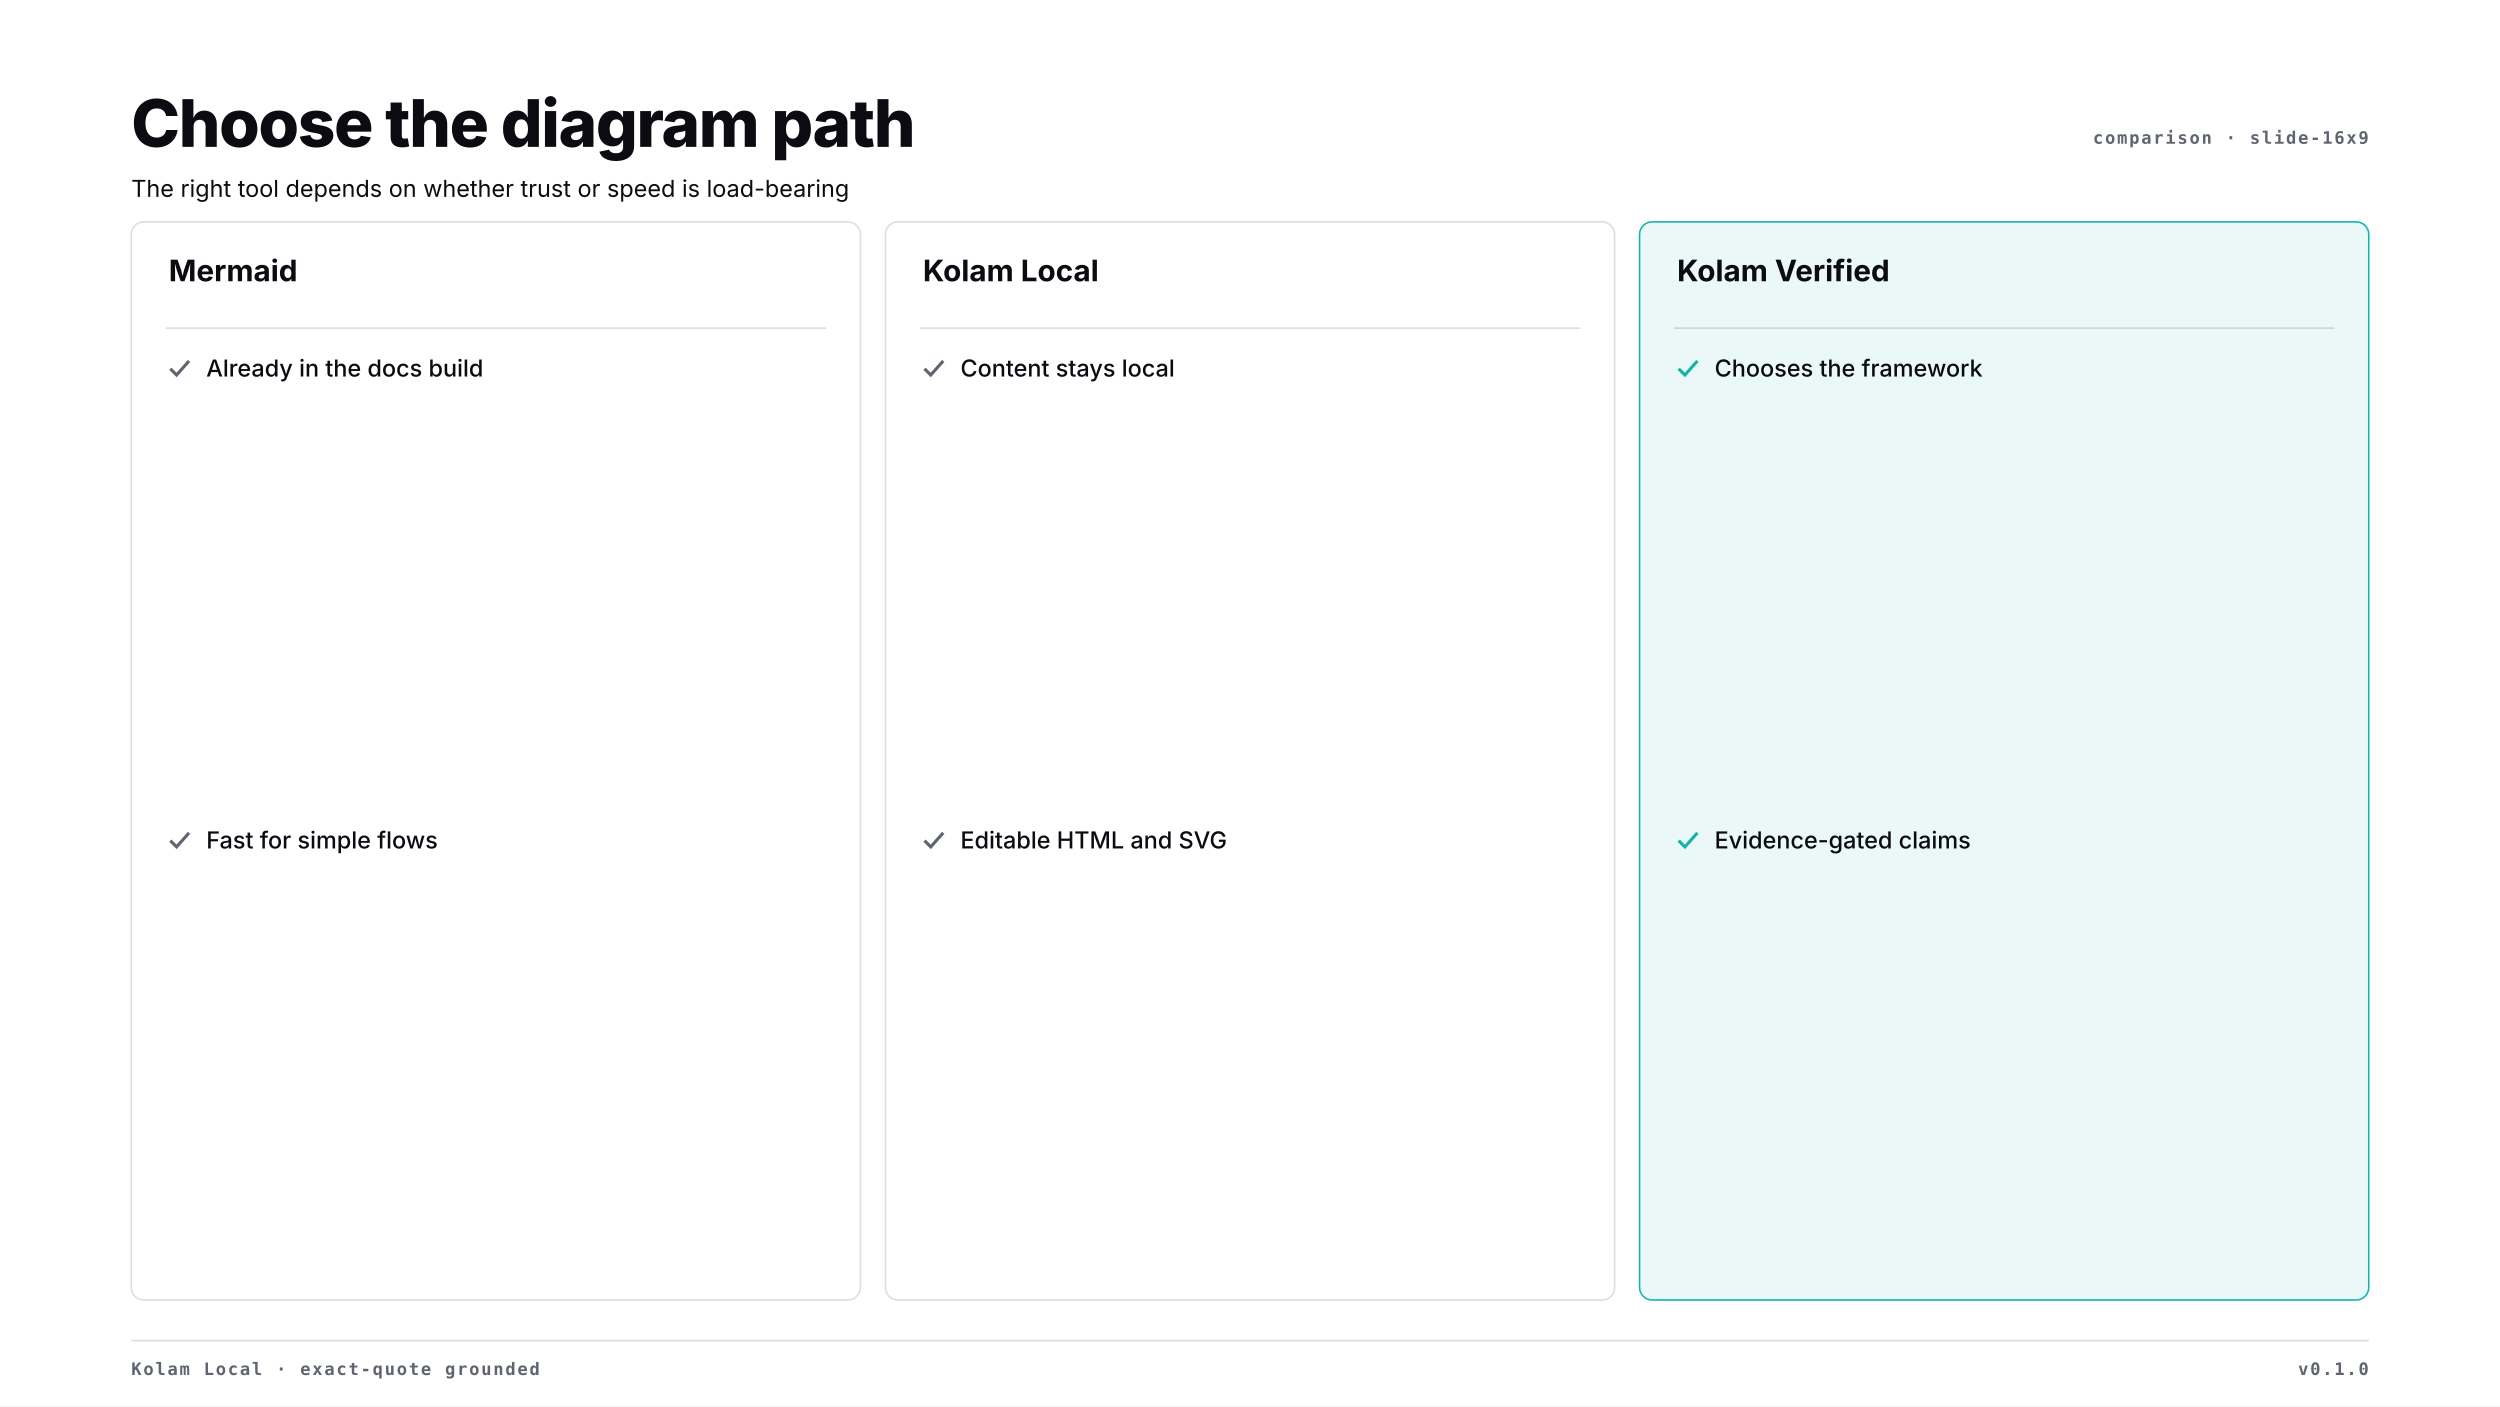
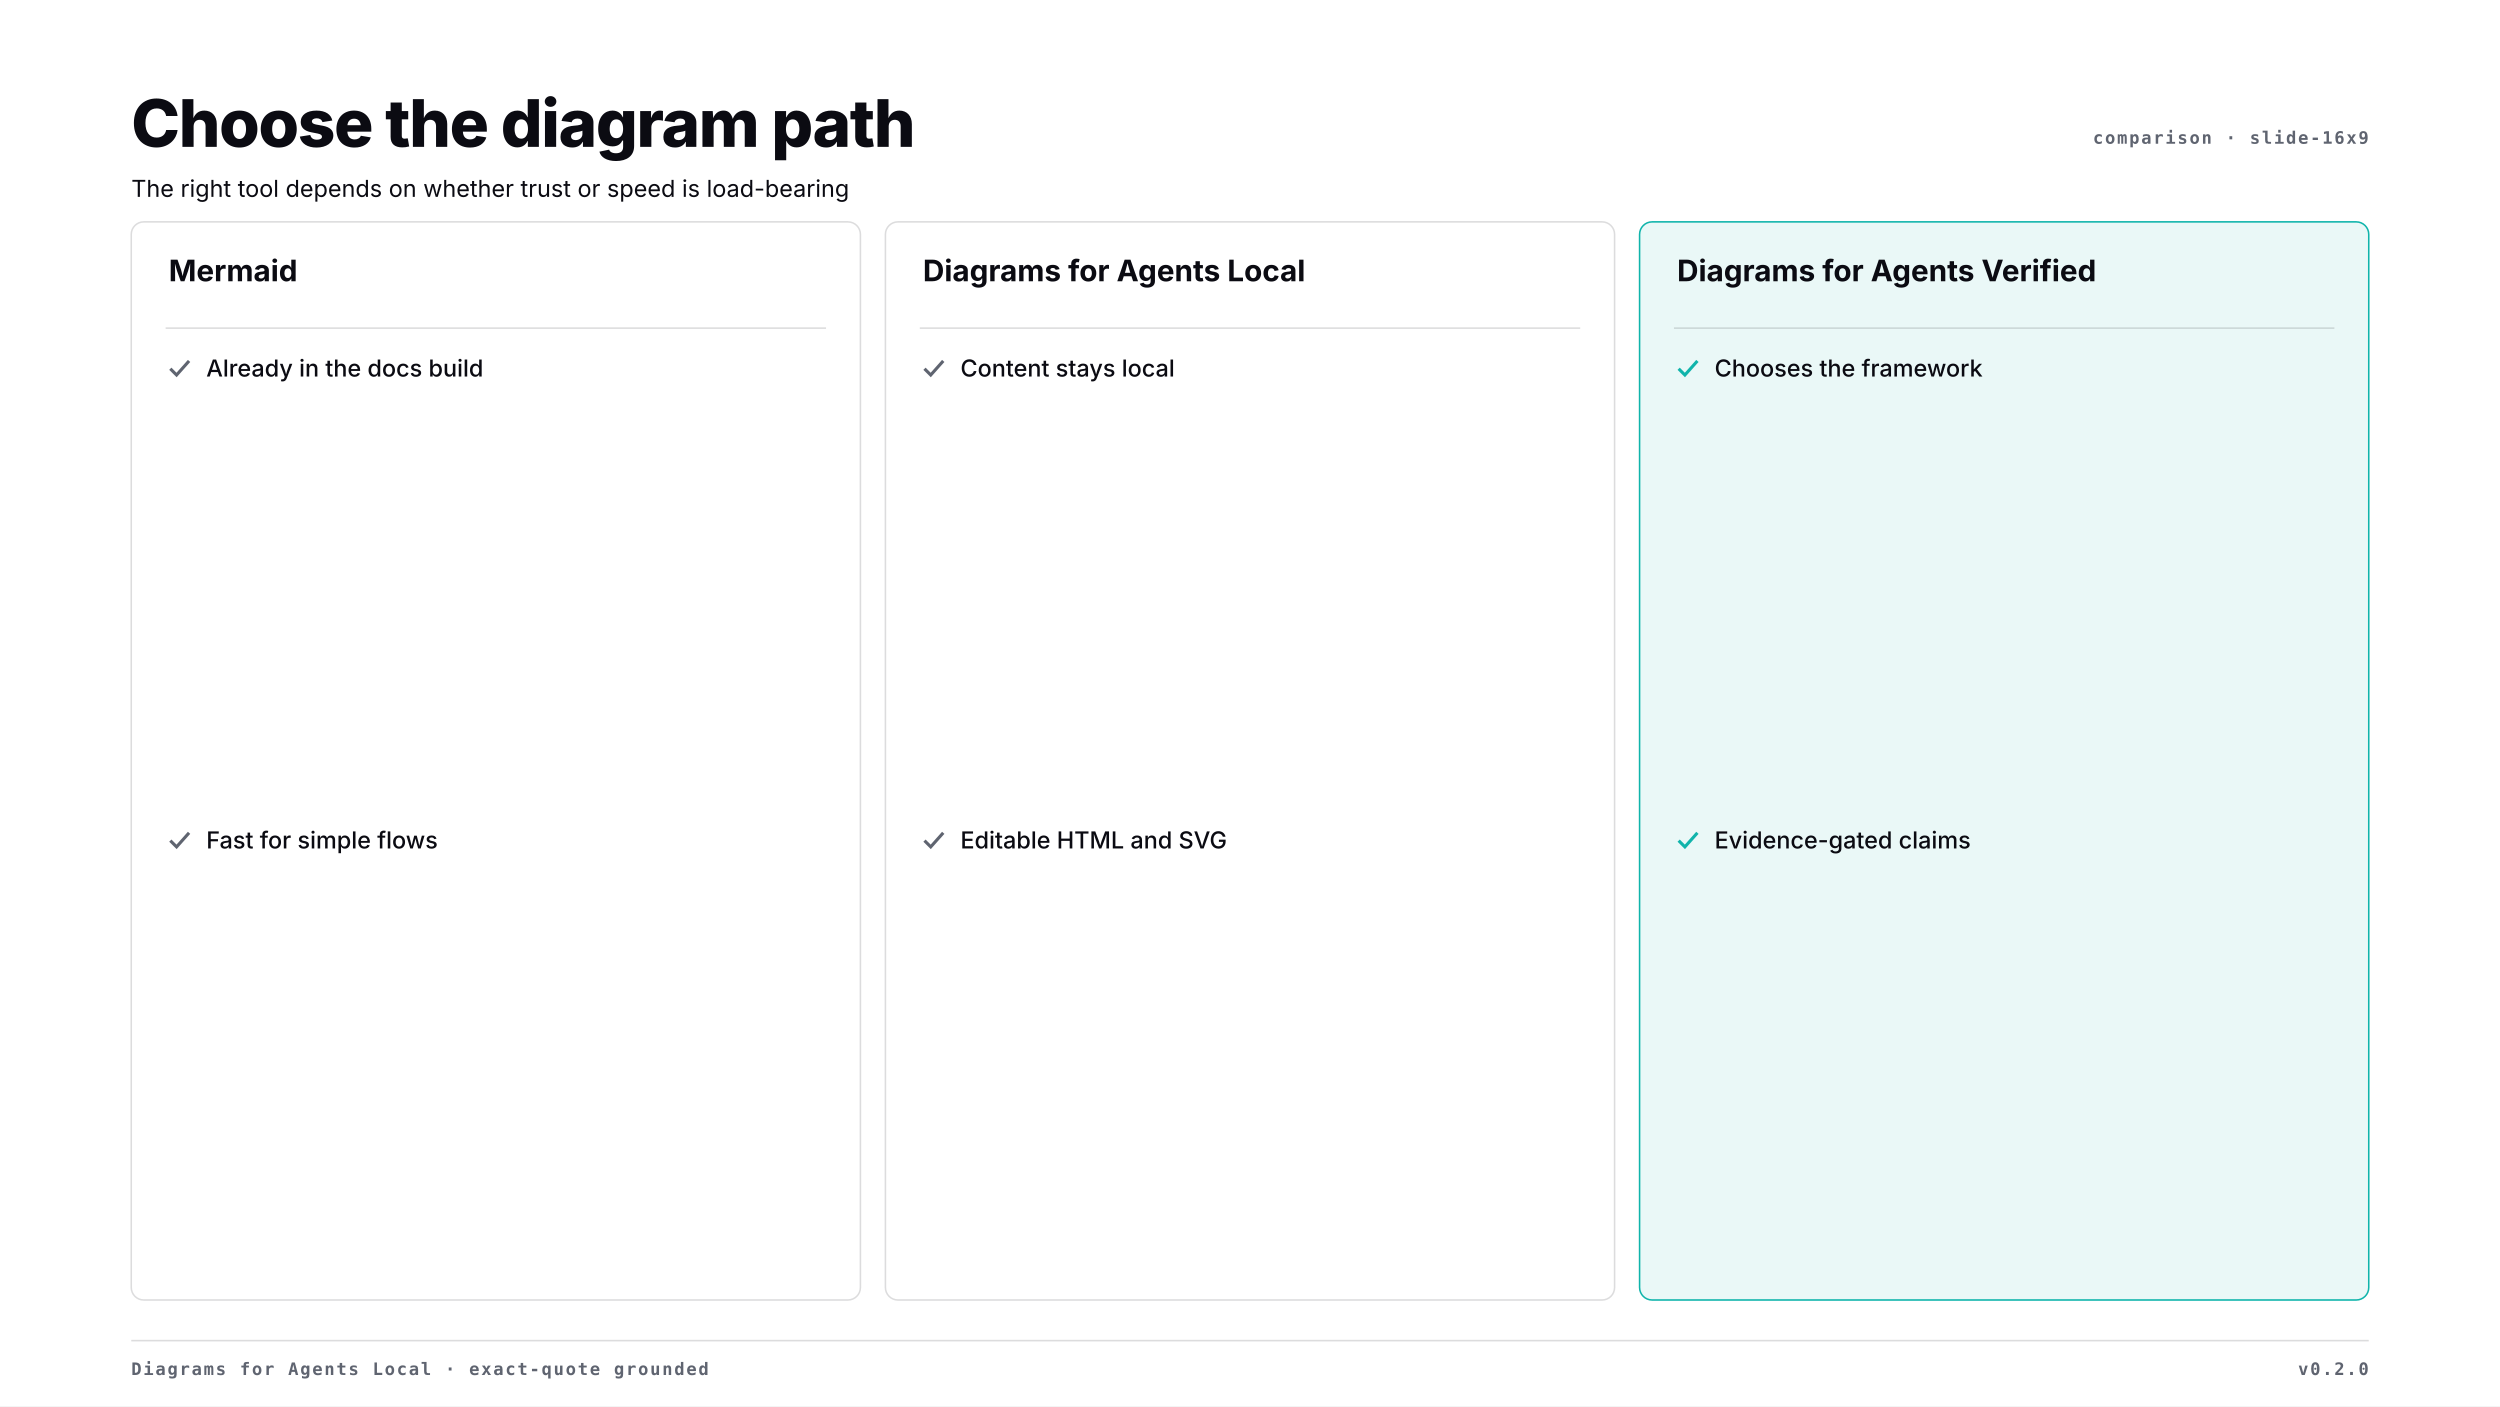
- <svg xmlns="http://www.w3.org/2000/svg" role="img" aria-labelledby="kolam-title kolam-desc" viewBox="0 0 1600 900" width="1600" height="900" data-kolam-family="comparison">
+ <svg xmlns="http://www.w3.org/2000/svg" role="img" aria-labelledby="diagrams-for-agents-title diagrams-for-agents-desc" viewBox="0 0 1600 900" width="1600" height="900" data-diagrams-for-agents-family="comparison">
  <style>
    :root{--paper:#ffffff;--paper-2:#ffffff;--ink:#0b0b12;--muted:#5f6470;--accent:#10b4ab;--accent-soft:#10b4ab16;--rule:#0b0b1224;--rule-strong:#0b0b1266}
    text{font-family:Inter, Arial, sans-serif;fill:#0b0b12}
    .eyebrow,.axis,.edge-label{font-family:ui-monospace,SFMono-Regular,Menlo,monospace;text-transform:uppercase;letter-spacing:.1em;fill:#5f6470}
    .eyebrow{font-size:11px;font-weight:700}.axis{font-size:11px;font-weight:650}.edge-label{font-size:10px;font-weight:650}
  </style>
  <defs>
    <marker id="arrow" markerWidth="8" markerHeight="6" refX="7" refY="3" orient="auto">
      <path d="M0 0L8 3L0 6Z" fill="#5f6470" />
    </marker>
  </defs>
  <rect width="100%" height="100%" fill="#ffffff" />
  <text x="84" y="94" font-size="42" font-weight="760" letter-spacing="-.02em">Choose the diagram path</text>
  <text x="84" y="126" font-size="15" fill="#5f6470">The right tool depends on whether trust or speed is load-bearing</text>
  <text x="1516" y="92" text-anchor="end" class="eyebrow">comparison · slide-16x9</text>
  <g>
    <rect x="84" y="142" width="466.667" height="690" rx="8" fill="#ffffff" stroke="#0b0b1224" />
    <text x="108" y="180" text-anchor="start" font-size="19" font-weight="720" fill="#0b0b12" class="">
      <tspan x="108" dy="0">Mermaid</tspan>
    </text>
    <line x1="106" y1="210" x2="528.667" y2="210" stroke="#0b0b1224" />
    <path d="M 109 236 l 4 4 l 8 -9" fill="none" stroke="#5f6470" stroke-width="2" />
    <text x="132" y="241" text-anchor="start" font-size="15" font-weight="500" fill="#0b0b12" class="">
      <tspan x="132" dy="0">Already in the docs build</tspan>
    </text>
    <path d="M 109 538 l 4 4 l 8 -9" fill="none" stroke="#5f6470" stroke-width="2" />
    <text x="132" y="543" text-anchor="start" font-size="15" font-weight="500" fill="#0b0b12" class="">
      <tspan x="132" dy="0">Fast for simple flows</tspan>
    </text>
  </g>
  <g>
    <rect x="566.667" y="142" width="466.667" height="690" rx="8" fill="#ffffff" stroke="#0b0b1224" />
    <text x="590.667" y="180" text-anchor="start" font-size="19" font-weight="720" fill="#0b0b12" class="">
-       <tspan x="590.667" dy="0">Kolam Local</tspan>
+       <tspan x="590.667" dy="0">Diagrams for Agents Local</tspan>
    </text>
    <line x1="588.667" y1="210" x2="1011.333" y2="210" stroke="#0b0b1224" />
    <path d="M 591.667 236 l 4 4 l 8 -9" fill="none" stroke="#5f6470" stroke-width="2" />
    <text x="614.667" y="241" text-anchor="start" font-size="15" font-weight="500" fill="#0b0b12" class="">
      <tspan x="614.667" dy="0">Content stays local</tspan>
    </text>
    <path d="M 591.667 538 l 4 4 l 8 -9" fill="none" stroke="#5f6470" stroke-width="2" />
    <text x="614.667" y="543" text-anchor="start" font-size="15" font-weight="500" fill="#0b0b12" class="">
      <tspan x="614.667" dy="0">Editable HTML and SVG</tspan>
    </text>
  </g>
  <g>
    <rect x="1049.333" y="142" width="466.667" height="690" rx="8" fill="#10b4ab16" stroke="#10b4ab" />
    <text x="1073.333" y="180" text-anchor="start" font-size="19" font-weight="720" fill="#0b0b12" class="">
-       <tspan x="1073.333" dy="0">Kolam Verified</tspan>
+       <tspan x="1073.333" dy="0">Diagrams for Agents Verified</tspan>
    </text>
    <line x1="1071.333" y1="210" x2="1494" y2="210" stroke="#0b0b1224" />
    <path d="M 1074.333 236 l 4 4 l 8 -9" fill="none" stroke="#10b4ab" stroke-width="2" />
    <text x="1097.333" y="241" text-anchor="start" font-size="15" font-weight="500" fill="#0b0b12" class="">
      <tspan x="1097.333" dy="0">Chooses the framework</tspan>
    </text>
    <path d="M 1074.333 538 l 4 4 l 8 -9" fill="none" stroke="#10b4ab" stroke-width="2" />
    <text x="1097.333" y="543" text-anchor="start" font-size="15" font-weight="500" fill="#0b0b12" class="">
      <tspan x="1097.333" dy="0">Evidence-gated claims</tspan>
    </text>
  </g>
  <line x1="84" y1="858" x2="1516" y2="858" stroke="#0b0b1224" />
-   <text x="84" y="880" class="eyebrow">Kolam Local · exact-quote grounded</text>
-   <text x="1516" y="880" text-anchor="end" class="eyebrow">v0.1.0</text>
+   <text x="84" y="880" class="eyebrow">Diagrams for Agents Local · exact-quote grounded</text>
+   <text x="1516" y="880" text-anchor="end" class="eyebrow">v0.2.0</text>
</svg>
